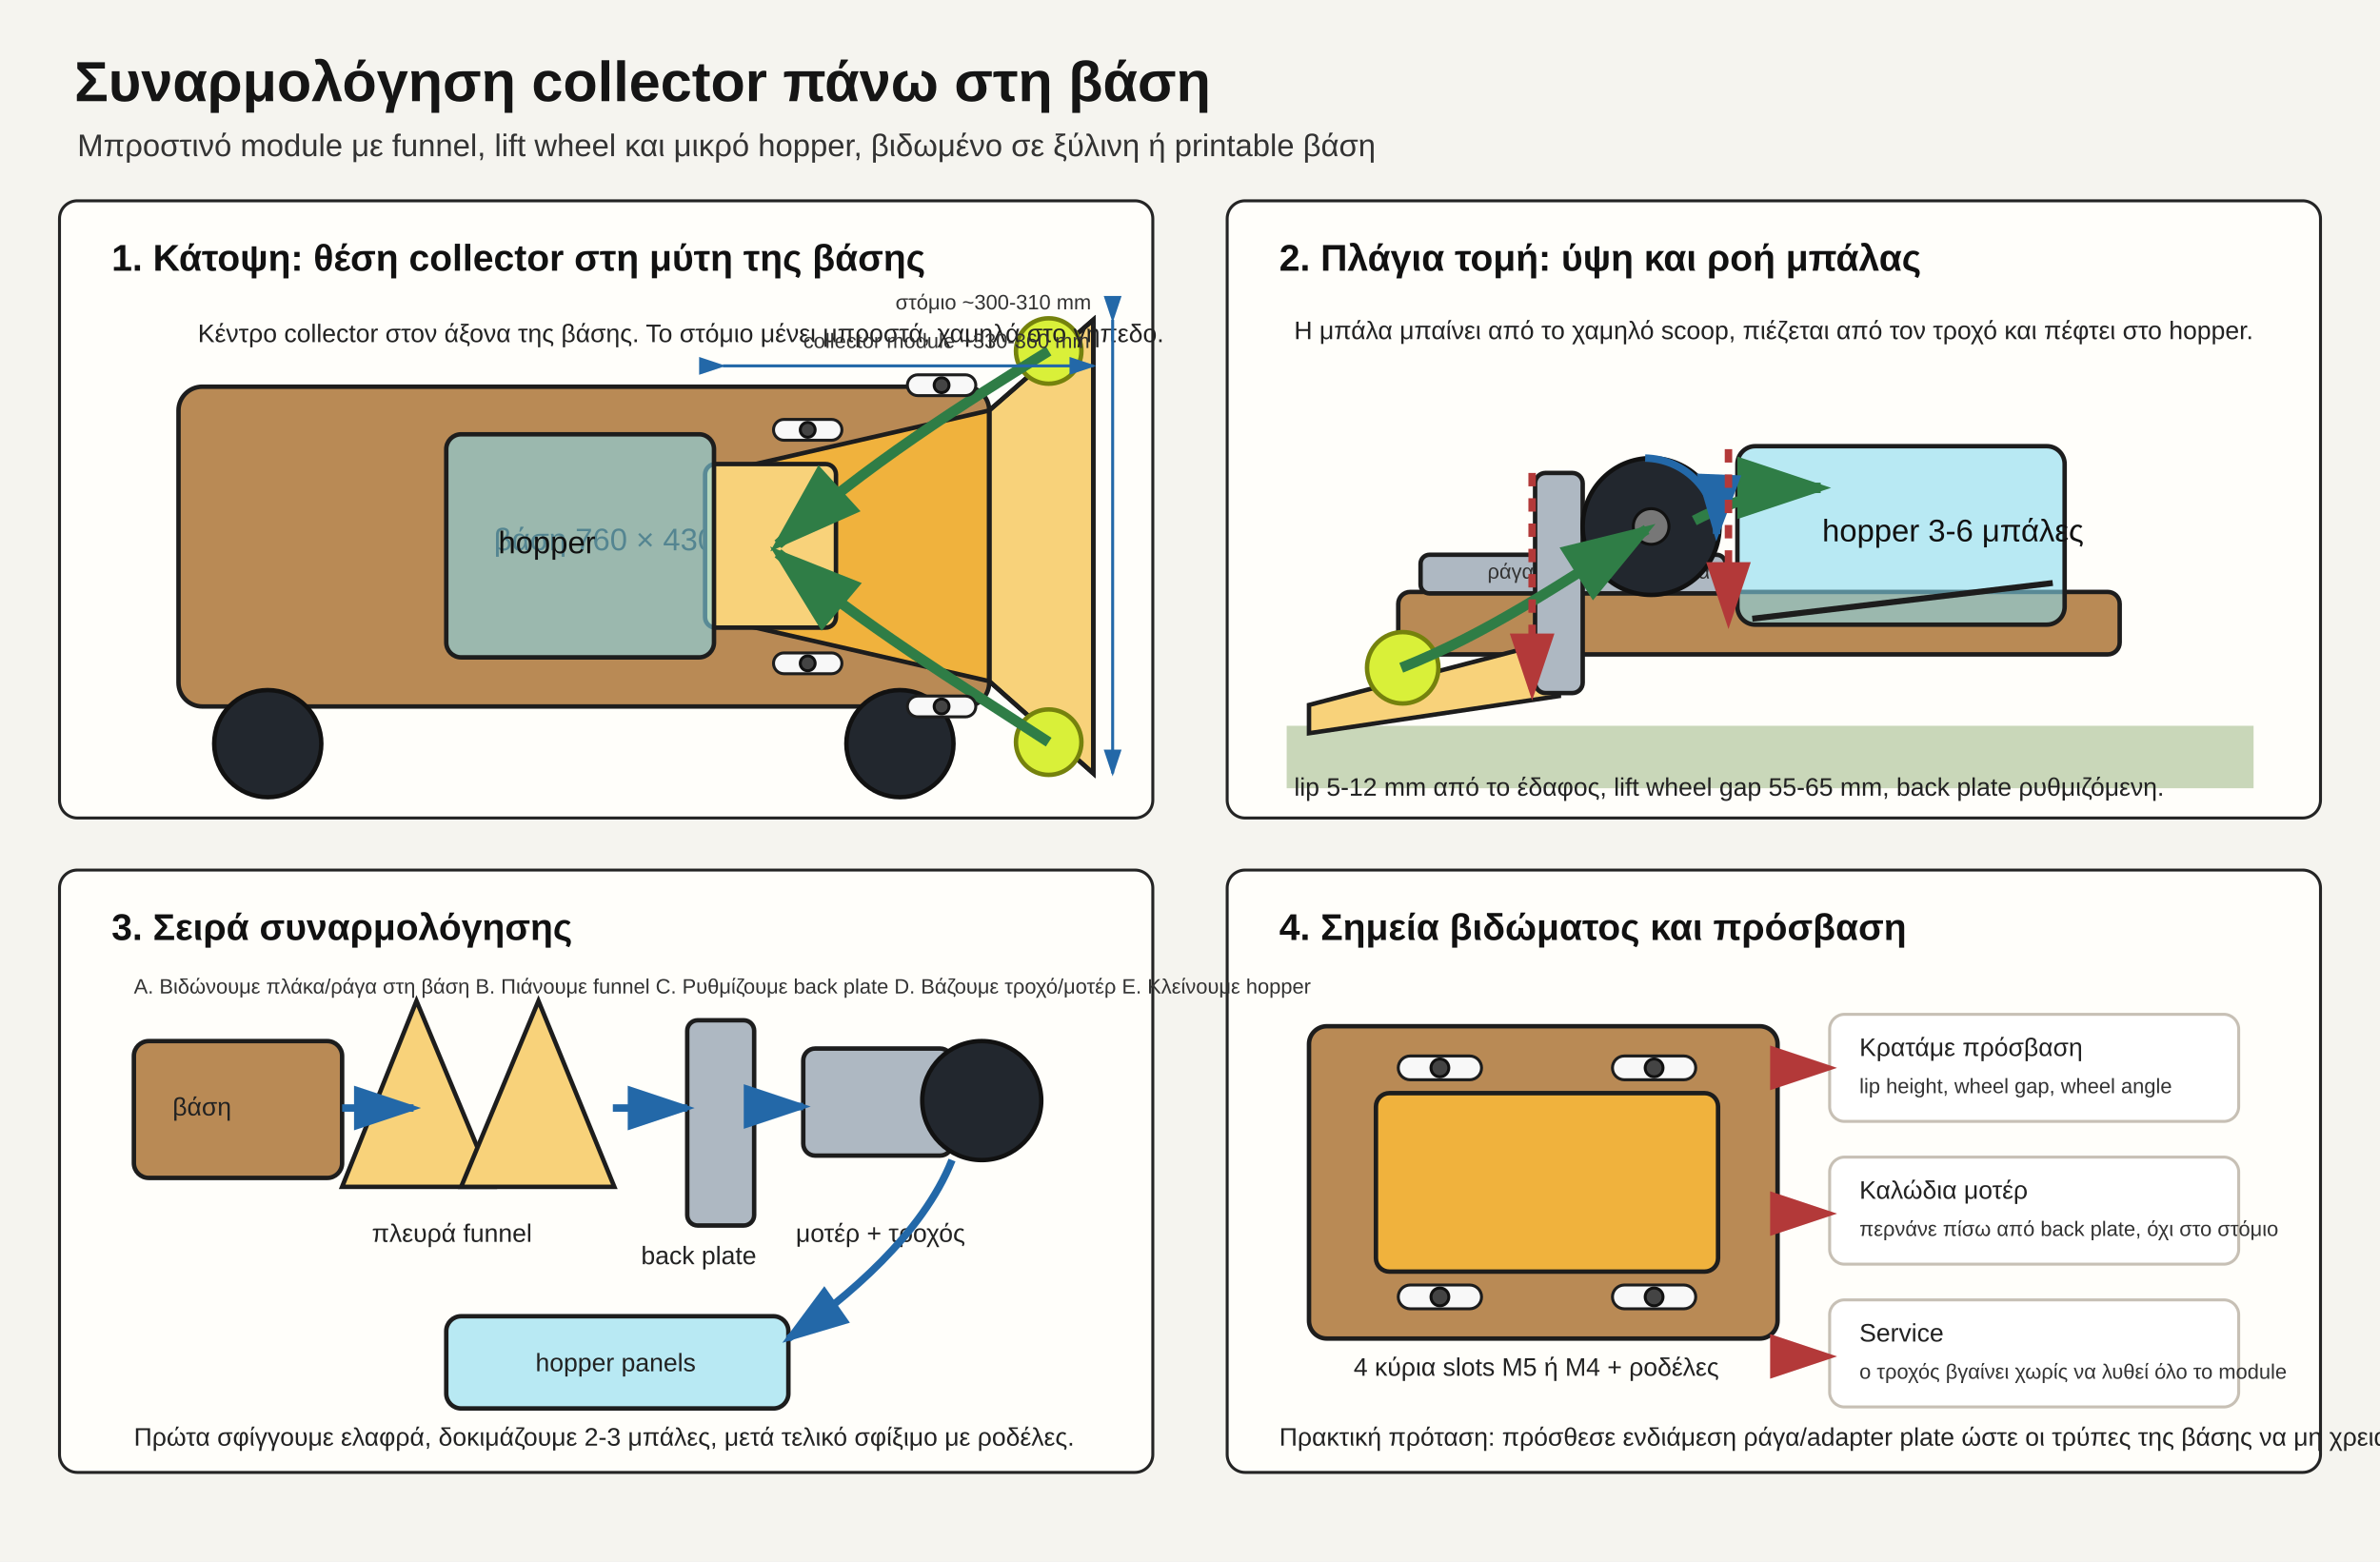
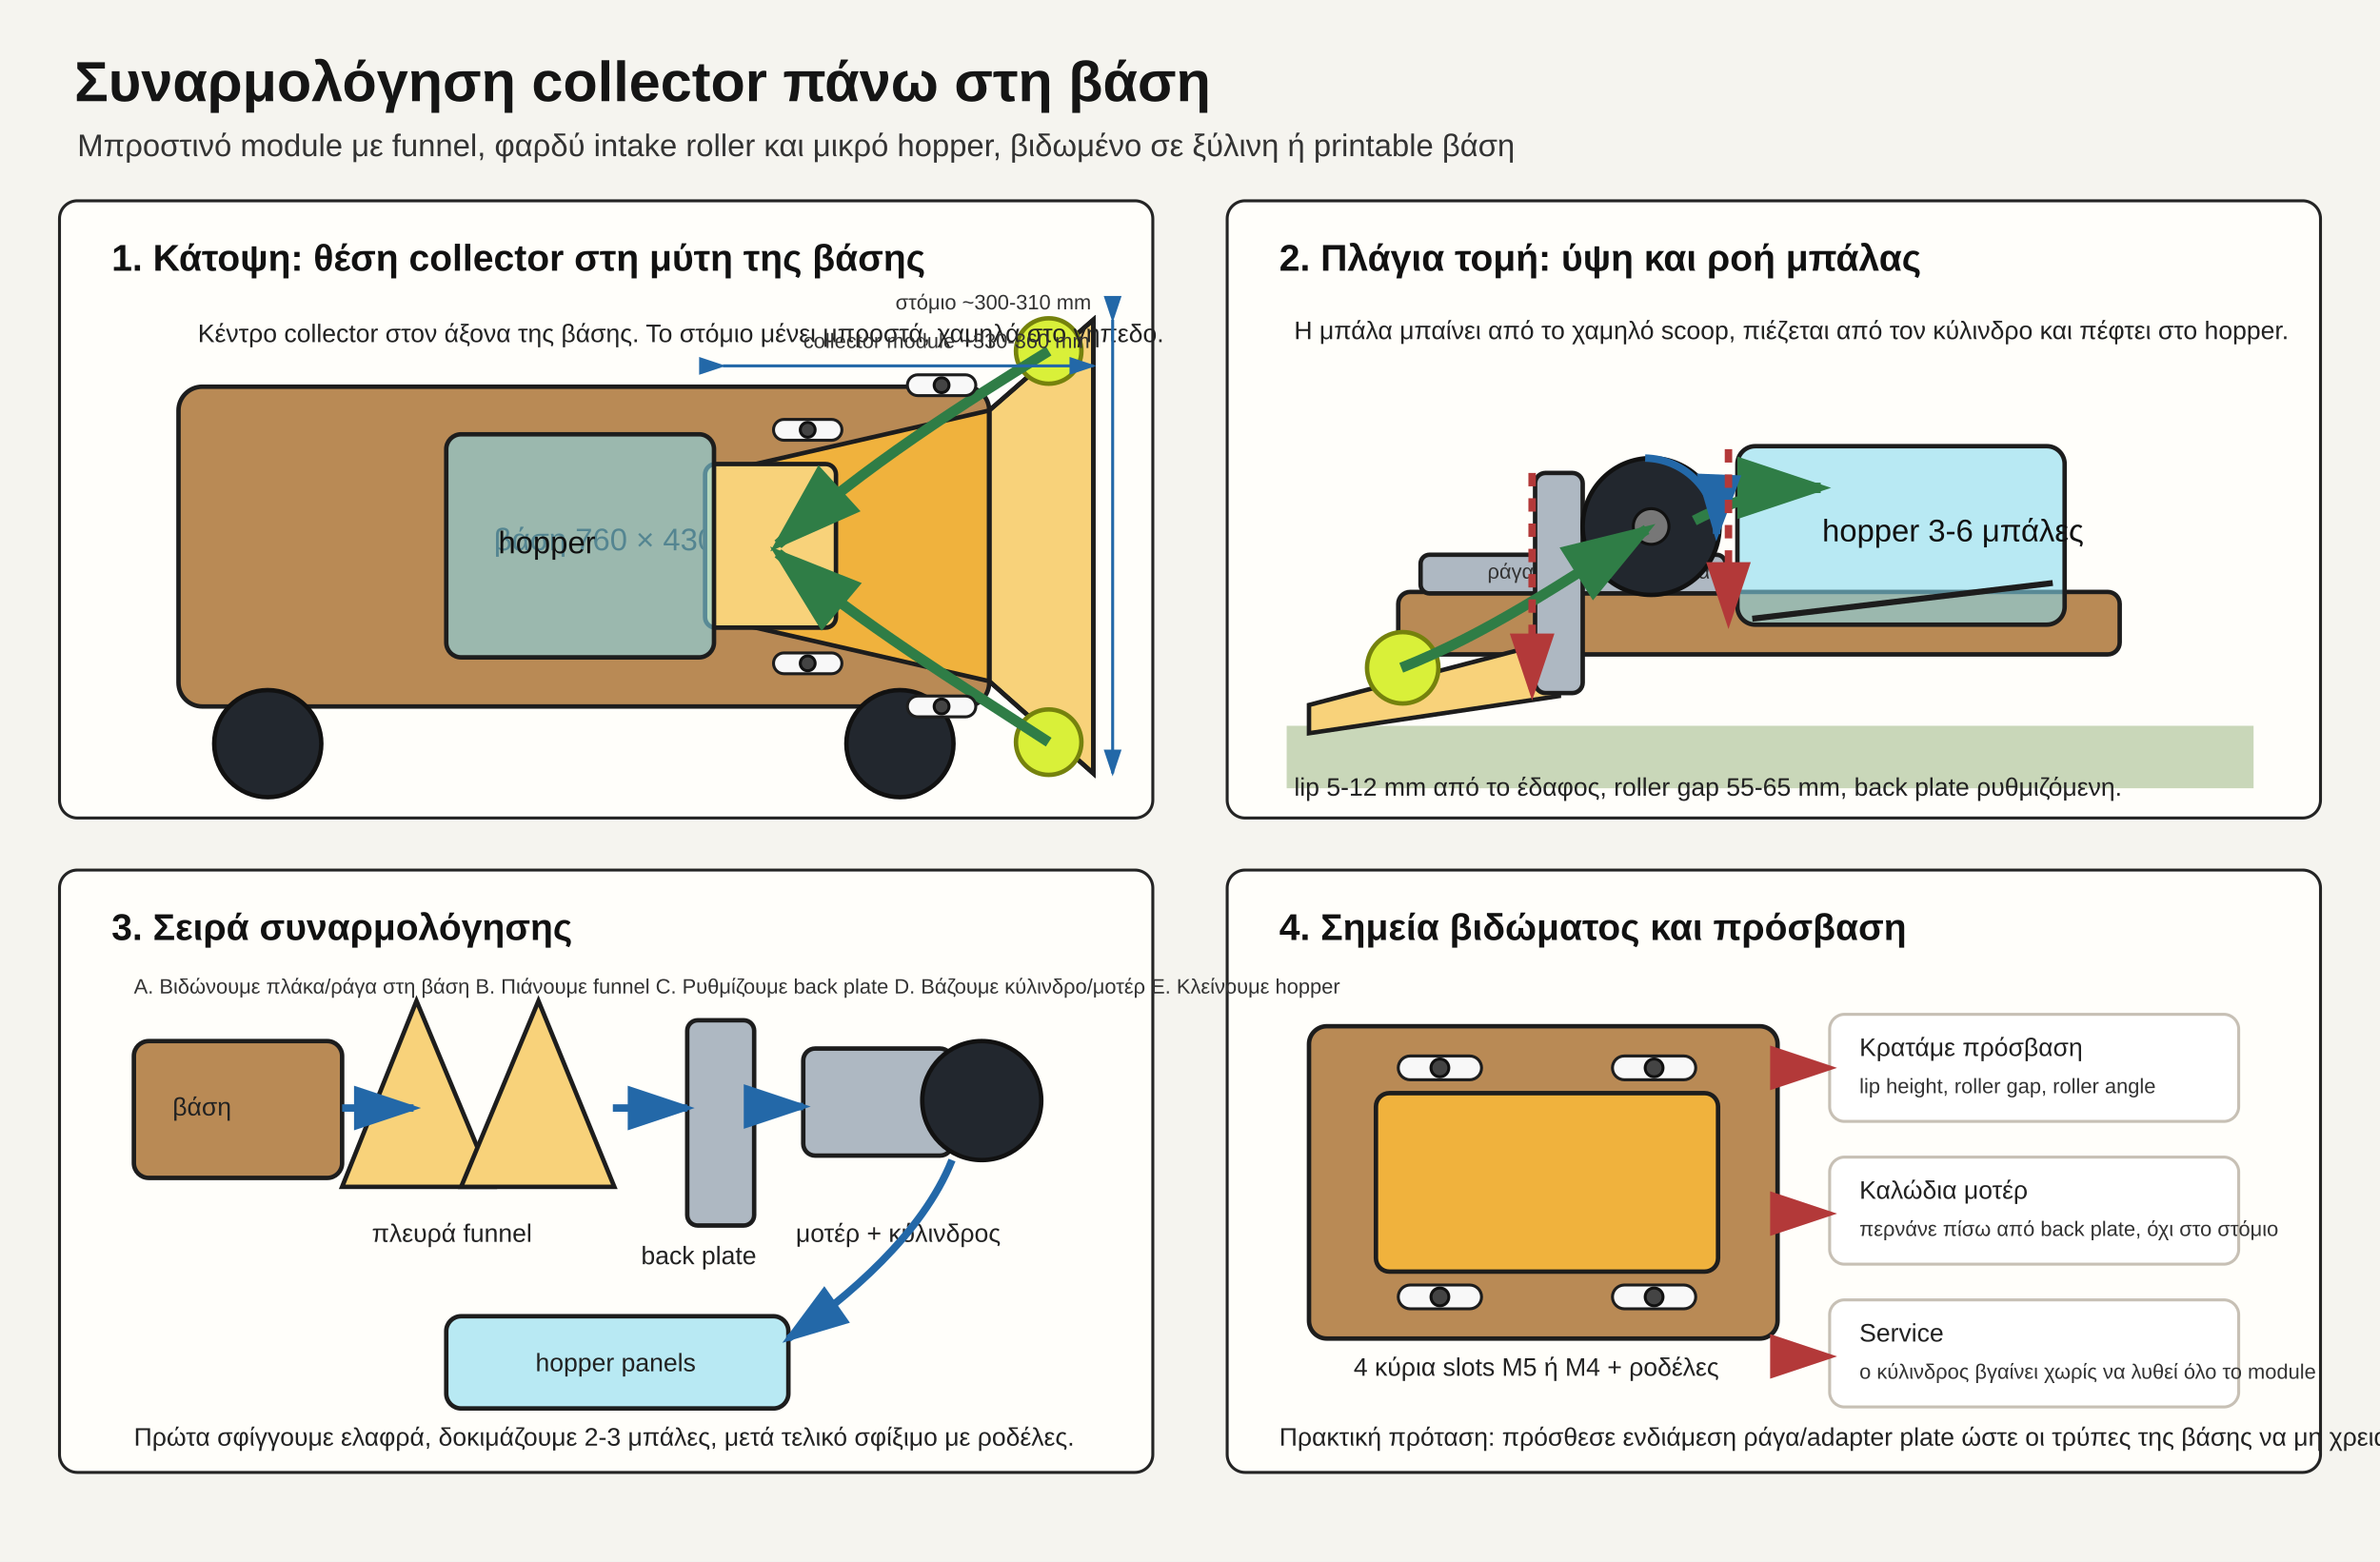
<svg xmlns="http://www.w3.org/2000/svg" width="1600" height="1050" viewBox="0 0 1600 1050">
  <defs>
    <marker id="arrow-green" markerWidth="10" markerHeight="10" refX="8" refY="3" orient="auto" markerUnits="strokeWidth">
      <path d="M0,0 L0,6 L9,3 z" fill="#2f7d46" />
    </marker>
    <marker id="arrow-blue" markerWidth="10" markerHeight="10" refX="8" refY="3" orient="auto" markerUnits="strokeWidth">
      <path d="M0,0 L0,6 L9,3 z" fill="#2368a8" />
    </marker>
    <marker id="arrow-red" markerWidth="10" markerHeight="10" refX="8" refY="3" orient="auto" markerUnits="strokeWidth">
      <path d="M0,0 L0,6 L9,3 z" fill="#b33939" />
    </marker>
    <style>
      .bg { fill: #f5f4ef; }
      .title { font-family: Arial, sans-serif; font-size: 38px; font-weight: 700; fill: #151515; }
      .subtitle { font-family: Arial, sans-serif; font-size: 21px; fill: #333; }
      .panel-title { font-family: Arial, sans-serif; font-size: 25px; font-weight: 700; fill: #111; }
      .label { font-family: Arial, sans-serif; font-size: 21px; fill: #111; }
      .small { font-family: Arial, sans-serif; font-size: 17px; fill: #222; }
      .tiny { font-family: Arial, sans-serif; font-size: 14px; fill: #333; }
      .panel { fill: #fffefa; stroke: #242424; stroke-width: 2; rx: 12; }
      .base { fill: #cfd7dd; stroke: #1d1d1d; stroke-width: 3; }
      .wood { fill: #b98a55; stroke: #1d1d1d; stroke-width: 3; }
      .collector { fill: #f0b23d; stroke: #1d1d1d; stroke-width: 3; }
      .collector-light { fill: #f8d27a; stroke: #1d1d1d; stroke-width: 3; }
      .rubber { fill: #22272e; stroke: #111; stroke-width: 3; }
      .metal { fill: #aeb8c2; stroke: #1d1d1d; stroke-width: 3; }
      .bin { fill: #85d9ee; fill-opacity: 0.58; stroke: #1d1d1d; stroke-width: 3; }
      .ball { fill: #d9f039; stroke: #75820d; stroke-width: 3; }
      .slot { fill: #f8f8f8; stroke: #1d1d1d; stroke-width: 2; }
      .bolt { fill: #444; stroke: #111; stroke-width: 2; }
      .flow { stroke: #2f7d46; stroke-width: 7; fill: none; marker-end: url(#arrow-green); }
      .motion { stroke: #2368a8; stroke-width: 5; fill: none; marker-end: url(#arrow-blue); }
      .adjust { stroke: #b33939; stroke-width: 5; fill: none; stroke-dasharray: 9 8; marker-end: url(#arrow-red); }
      .dim { stroke: #2368a8; stroke-width: 2; fill: none; marker-start: url(#arrow-blue); marker-end: url(#arrow-blue); }
      .note { fill: #fff; stroke: #c7c0b5; stroke-width: 2; rx: 10; }
    </style>
  </defs>
  <rect width="1600" height="1050" class="bg" />
  <text x="50" y="68" class="title">Συναρμολόγηση collector πάνω στη βάση</text>
-   <text x="52" y="105" class="subtitle">Μπροστινό module με funnel, lift wheel και μικρό hopper, βιδωμένο σε ξύλινη ή printable βάση</text>
+   <text x="52" y="105" class="subtitle">Μπροστινό module με funnel, φαρδύ intake roller και μικρό hopper, βιδωμένο σε ξύλινη ή printable βάση</text>
  <rect x="40" y="135" width="735" height="415" class="panel" />
  <rect x="825" y="135" width="735" height="415" class="panel" />
  <rect x="40" y="585" width="735" height="405" class="panel" />
  <rect x="825" y="585" width="735" height="405" class="panel" />
  <text x="75" y="182" class="panel-title">1. Κάτοψη: θέση collector στη μύτη της βάσης</text>
  <rect x="120" y="260" width="545" height="215" class="wood" rx="16" />
  <text x="332" y="370" class="label">βάση 760 × 430 mm</text>
  <path d="M665 276 L735 215 L735 520 L665 458 Z" class="collector-light" />
  <path d="M665 276 L486 317 L486 417 L665 458 Z" class="collector" />
  <path d="M665 276 L735 215 L735 520 L665 458 Z" fill="none" stroke="#1d1d1d" stroke-width="3" />
  <rect x="474" y="312" width="88" height="110" class="collector-light" rx="7" />
  <rect x="300" y="292" width="180" height="150" class="bin" rx="10" />
  <text x="335" y="372" class="label">hopper</text>
  <circle cx="180" cy="500" r="36" class="rubber" />
  <circle cx="605" cy="500" r="36" class="rubber" />
  <circle cx="705" cy="236" r="22" class="ball" />
  <circle cx="705" cy="499" r="22" class="ball" />
  <path d="M705 236 C650 270, 580 314, 523 366" class="flow" />
  <path d="M705 499 C642 458, 580 420, 523 372" class="flow" />
  <g>
    <rect x="520" y="282" width="46" height="14" class="slot" rx="7" />
    <rect x="610" y="252" width="46" height="14" class="slot" rx="7" />
    <rect x="520" y="439" width="46" height="14" class="slot" rx="7" />
    <rect x="610" y="468" width="46" height="14" class="slot" rx="7" />
    <circle cx="543" cy="289" r="5" class="bolt" />
    <circle cx="633" cy="259" r="5" class="bolt" />
    <circle cx="543" cy="446" r="5" class="bolt" />
    <circle cx="633" cy="475" r="5" class="bolt" />
  </g>
  <text x="133" y="230" class="small">Κέντρο collector στον άξονα της βάσης. Το στόμιο μένει μπροστά, χαμηλά στο γήπεδο.</text>
  <line x1="486" y1="246" x2="735" y2="246" class="dim" />
  <text x="540" y="234" class="tiny">collector module ~330-360 mm</text>
  <line x1="748" y1="215" x2="748" y2="520" class="dim" />
  <text x="602" y="208" class="tiny">στόμιο ~300-310 mm</text>
  <text x="860" y="182" class="panel-title">2. Πλάγια τομή: ύψη και ροή μπάλας</text>
  <path d="M865 488 L1515 488 L1515 530 L865 530 Z" fill="#87a96b" opacity="0.45" />
  <rect x="940" y="398" width="485" height="42" class="wood" rx="8" />
  <rect x="955" y="373" width="205" height="26" class="metal" rx="6" />
  <text x="1000" y="389" class="tiny">ράγα / ενισχυτική πλάκα</text>
  <path d="M880 474 L1048 430 L1048 468 L880 493 Z" class="collector-light" />
  <rect x="1032" y="318" width="32" height="148" class="metal" rx="7" />
  <circle cx="1110" cy="354" r="46" class="rubber" />
  <circle cx="1110" cy="354" r="12" fill="#777" stroke="#111" stroke-width="2" />
  <rect x="1168" y="300" width="220" height="120" class="bin" rx="12" />
  <path d="M1178 416 L1380 392" stroke="#1d1d1d" stroke-width="4" />
  <text x="1225" y="364" class="label">hopper 3-6 μπάλες</text>
  <circle cx="943" cy="449" r="24" class="ball" />
  <path d="M942 449 C1000 426, 1050 392, 1107 356" class="flow" />
  <path d="M1139 350 C1168 335, 1194 328, 1224 328" class="flow" />
  <path d="M1106 308 A49 49 0 0 1 1154 359" class="motion" />
  <path d="M1030 318 L1030 466" class="adjust" />
  <path d="M1162 302 L1162 418" class="adjust" />
-   <text x="870" y="535" class="small">lip 5-12 mm από το έδαφος, lift wheel gap 55-65 mm, back plate ρυθμιζόμενη.</text>
-   <text x="870" y="228" class="small">Η μπάλα μπαίνει από το χαμηλό scoop, πιέζεται από τον τροχό και πέφτει στο hopper.</text>
+   <text x="870" y="535" class="small">lip 5-12 mm από το έδαφος, roller gap 55-65 mm, back plate ρυθμιζόμενη.</text>
+   <text x="870" y="228" class="small">Η μπάλα μπαίνει από το χαμηλό scoop, πιέζεται από τον κύλινδρο και πέφτει στο hopper.</text>
  <text x="75" y="632" class="panel-title">3. Σειρά συναρμολόγησης</text>
  <rect x="90" y="700" width="140" height="92" class="wood" rx="10" />
  <text x="116" y="750" class="small">βάση</text>
  <path d="M280 673 L230 798 L332 798 Z" class="collector-light" />
  <path d="M362 673 L413 798 L310 798 Z" class="collector-light" />
  <text x="250" y="835" class="small">πλευρά funnel</text>
  <rect x="462" y="686" width="45" height="138" class="metal" rx="7" />
  <text x="431" y="850" class="small">back plate</text>
  <rect x="540" y="705" width="100" height="72" class="metal" rx="8" />
  <circle cx="660" cy="740" r="40" class="rubber" />
-   <text x="535" y="835" class="small">μοτέρ + τροχός</text>
+   <text x="535" y="835" class="small">μοτέρ + κύλινδρος</text>
  <rect x="300" y="885" width="230" height="62" class="bin" rx="10" />
  <text x="360" y="922" class="small">hopper panels</text>
  <path d="M230 745 L278 745" class="motion" />
  <path d="M412 745 L462 745" class="motion" />
  <path d="M507 744 L540 744" class="motion" />
  <path d="M640 780 C620 830, 570 872, 530 900" class="motion" />
  <rect x="84" y="650" width="630" height="38" fill="none" />
-   <text x="90" y="668" class="tiny">A. Βιδώνουμε πλάκα/ράγα στη βάση  B. Πιάνουμε funnel  C. Ρυθμίζουμε back plate  D. Βάζουμε τροχό/μοτέρ  E. Κλείνουμε hopper</text>
+   <text x="90" y="668" class="tiny">A. Βιδώνουμε πλάκα/ράγα στη βάση  B. Πιάνουμε funnel  C. Ρυθμίζουμε back plate  D. Βάζουμε κύλινδρο/μοτέρ  E. Κλείνουμε hopper</text>
  <text x="90" y="972" class="small">Πρώτα σφίγγουμε ελαφρά, δοκιμάζουμε 2-3 μπάλες, μετά τελικό σφίξιμο με ροδέλες.</text>
  <text x="860" y="632" class="panel-title">4. Σημεία βιδώματος και πρόσβαση</text>
  <rect x="880" y="690" width="315" height="210" class="wood" rx="12" />
  <rect x="925" y="735" width="230" height="120" class="collector" rx="9" />
  <g>
    <rect x="940" y="710" width="56" height="16" class="slot" rx="8" />
    <rect x="1084" y="710" width="56" height="16" class="slot" rx="8" />
    <rect x="940" y="864" width="56" height="16" class="slot" rx="8" />
    <rect x="1084" y="864" width="56" height="16" class="slot" rx="8" />
    <circle cx="968" cy="718" r="6" class="bolt" />
    <circle cx="1112" cy="718" r="6" class="bolt" />
    <circle cx="968" cy="872" r="6" class="bolt" />
    <circle cx="1112" cy="872" r="6" class="bolt" />
  </g>
  <text x="910" y="925" class="small">4 κύρια slots M5 ή M4 + ροδέλες</text>
  <rect x="1230" y="682" width="275" height="72" class="note" />
  <text x="1250" y="710" class="small">Κρατάμε πρόσβαση</text>
-   <text x="1250" y="735" class="tiny">lip height, wheel gap, wheel angle</text>
+   <text x="1250" y="735" class="tiny">lip height, roller gap, roller angle</text>
  <rect x="1230" y="778" width="275" height="72" class="note" />
  <text x="1250" y="806" class="small">Καλώδια μοτέρ</text>
  <text x="1250" y="831" class="tiny">περνάνε πίσω από back plate, όχι στο στόμιο</text>
  <rect x="1230" y="874" width="275" height="72" class="note" />
  <text x="1250" y="902" class="small">Service</text>
-   <text x="1250" y="927" class="tiny">ο τροχός βγαίνει χωρίς να λυθεί όλο το module</text>
+   <text x="1250" y="927" class="tiny">ο κύλινδρος βγαίνει χωρίς να λυθεί όλο το module</text>
  <path d="M1198 718 L1230 718" class="adjust" />
  <path d="M1198 816 L1230 816" class="adjust" />
  <path d="M1198 912 L1230 912" class="adjust" />
  <text x="860" y="972" class="small">Πρακτική πρόταση: πρόσθεσε ενδιάμεση ράγα/adapter plate ώστε οι τρύπες της βάσης να μη χρειάζονται αλλαγή σε κάθε δοκιμή collector.</text>
</svg>
